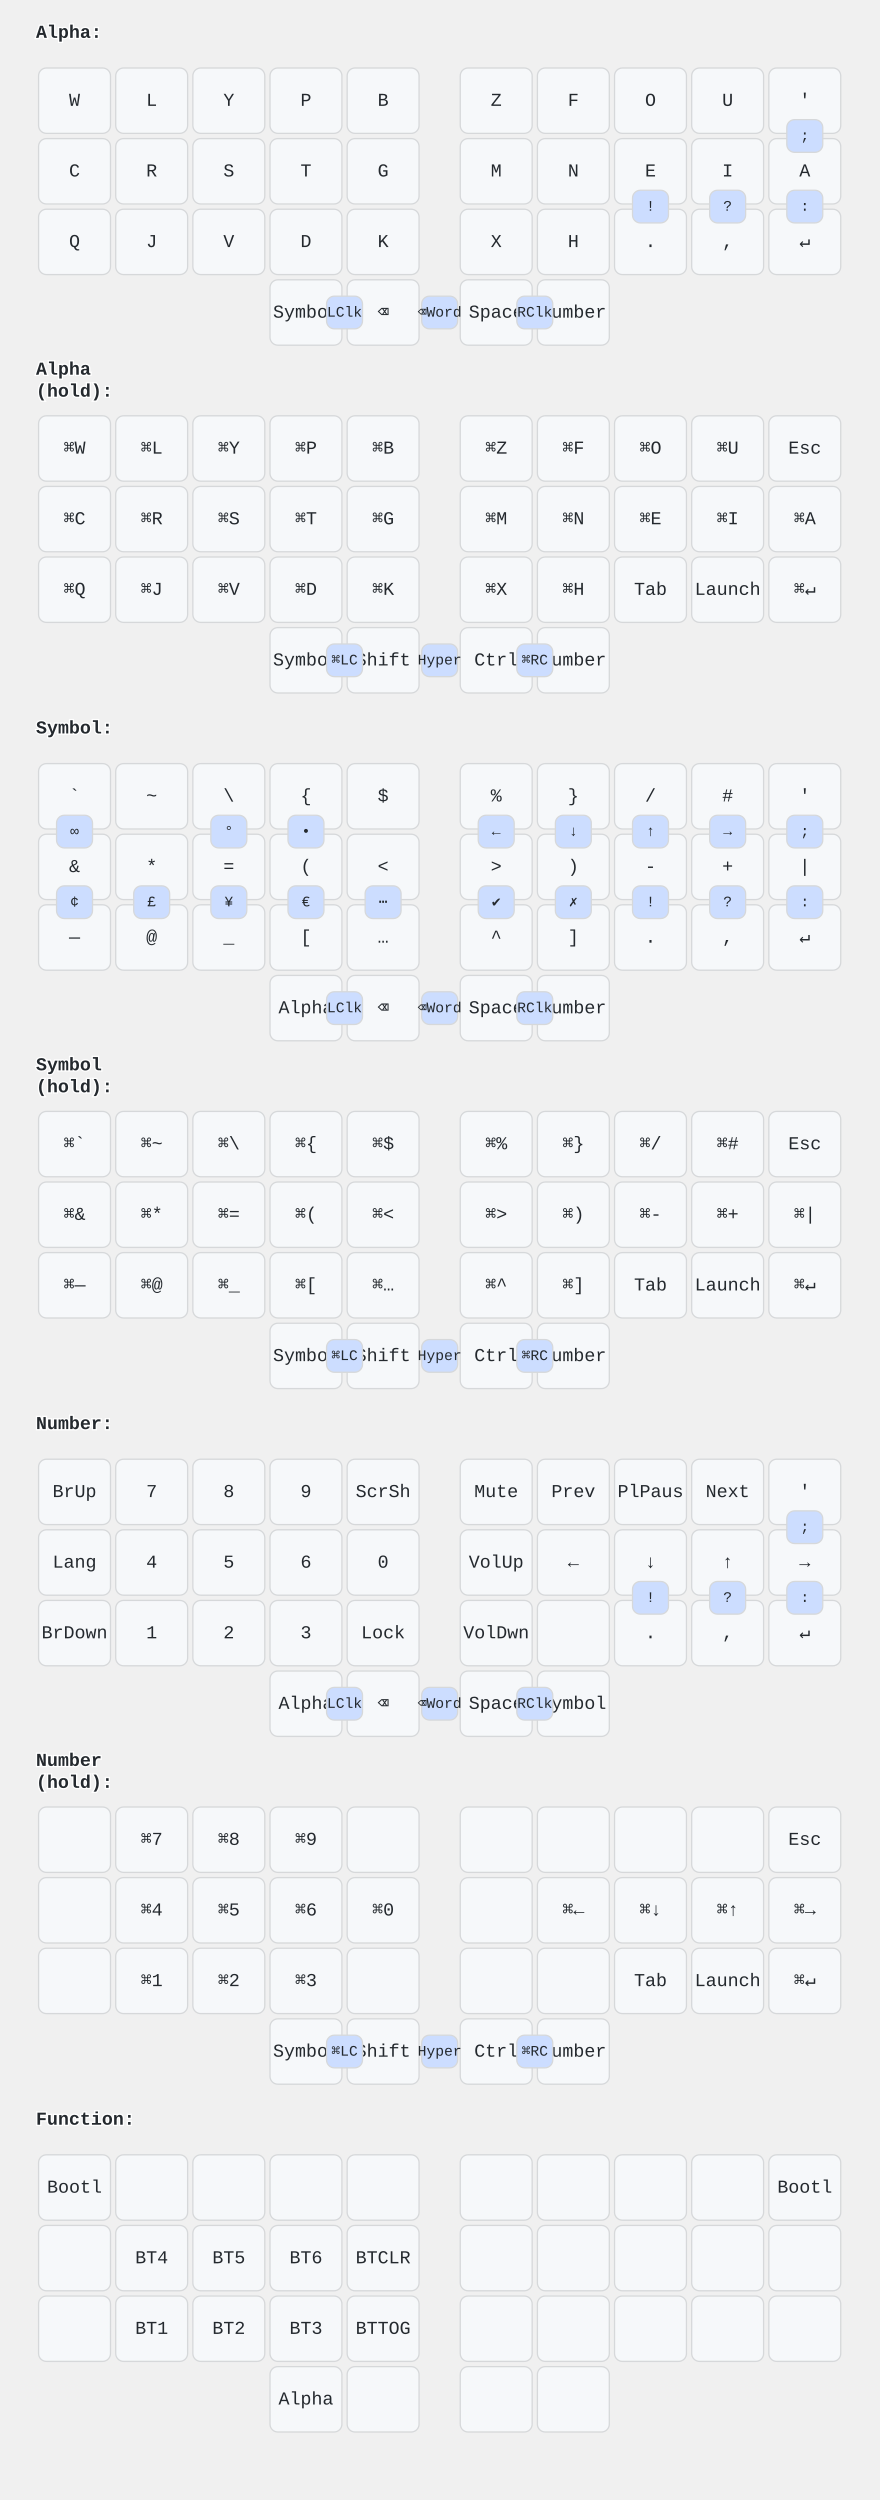
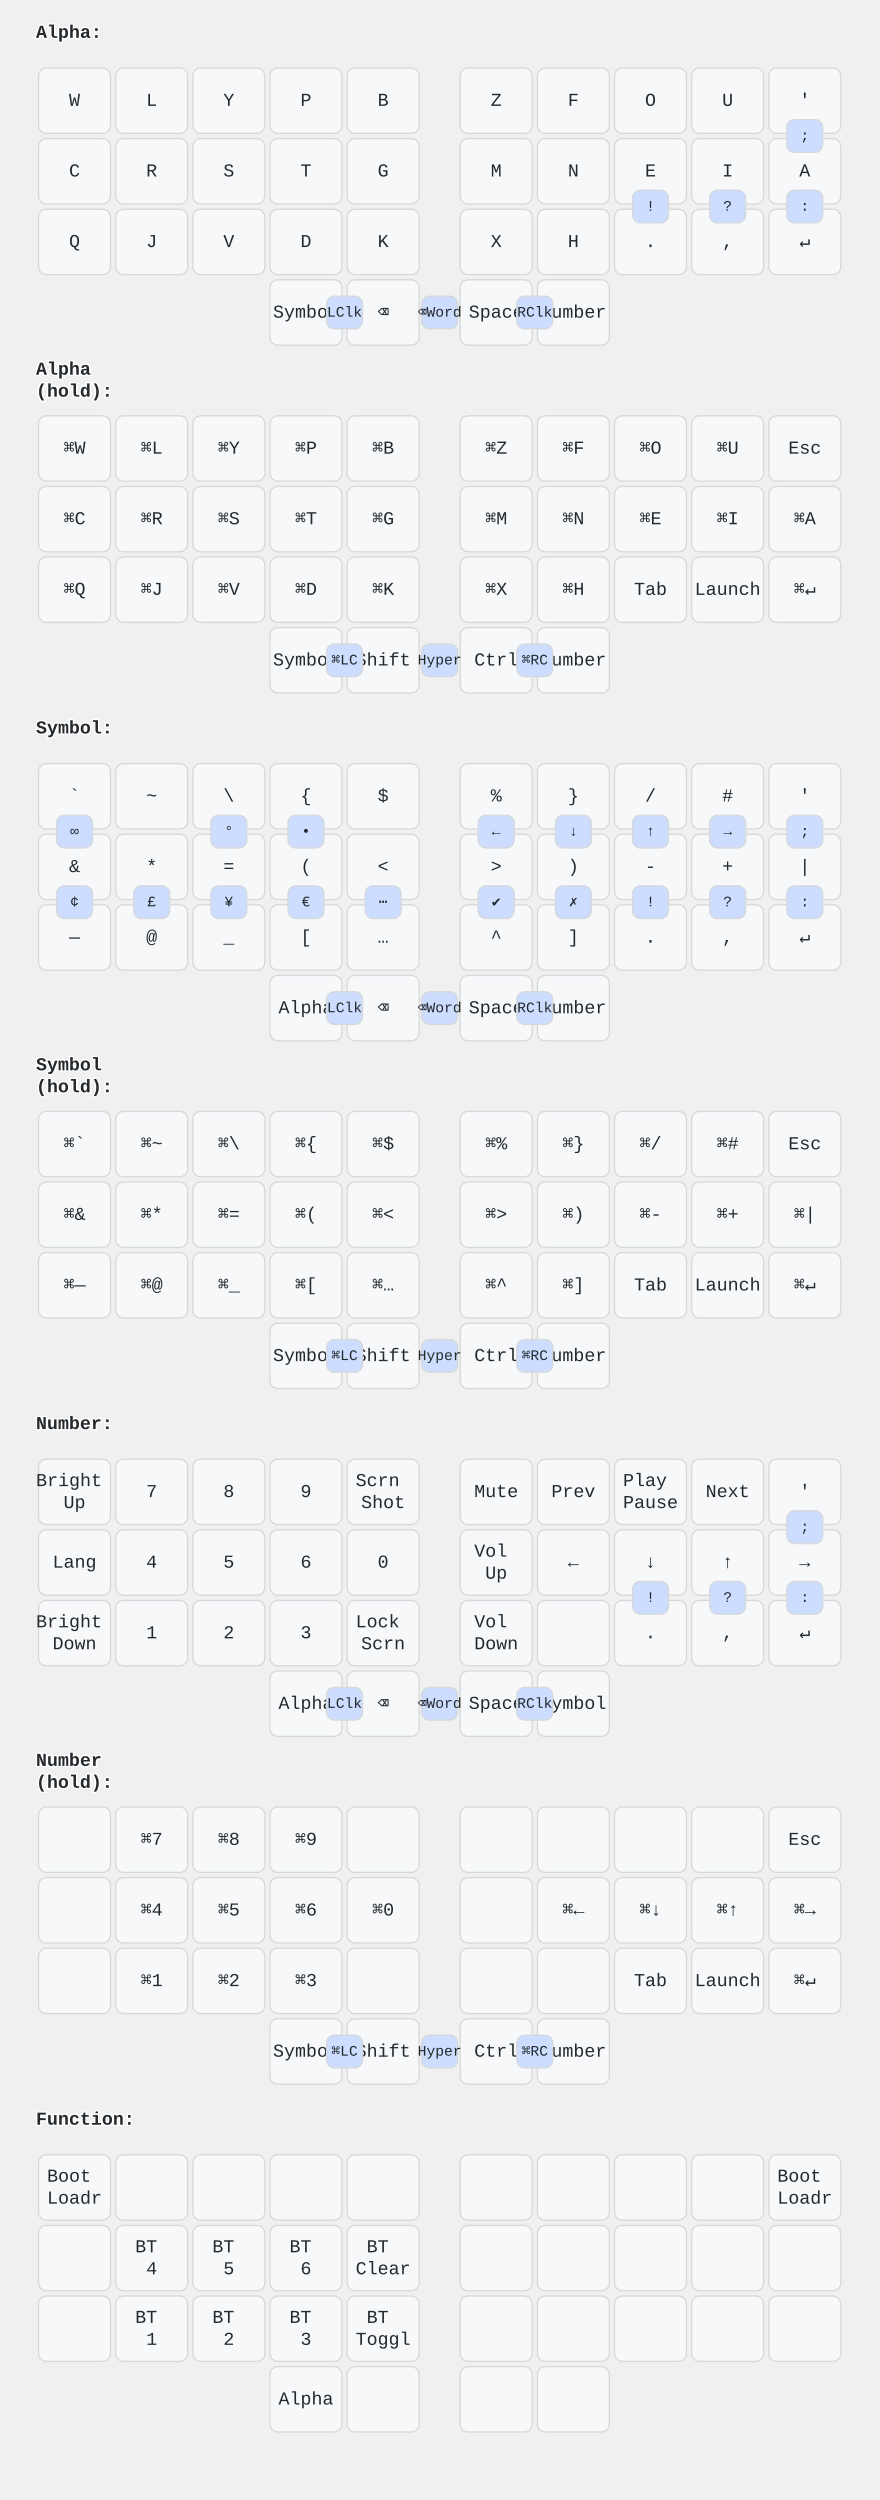
<svg xmlns="http://www.w3.org/2000/svg" width="672.5" height="1912" viewBox="0 0 672.5 1912">
  <style>
    svg {
        font-family: Menlo,SFMono-Regular,Consolas,Liberation Mono,monospace;
        font-size: 14px;
        font-kerning: normal;
        text-rendering: optimizeLegibility;
        fill: #24292e;
    }

    rect {
        fill: #f6f8fa;
        stroke: #d6d8da;
        stroke-width: 1;
    }

    .held {
        fill: #fdd;
    }

    .combo {
        fill: #cdf;
    }

    .ghost {
        fill: #ddd;
    }

    text {
        text-anchor: middle;
        dominant-baseline: middle;
    }

    .label {
        font-weight: bold;
        text-anchor: start;
        stroke: white;
        stroke-width: 2;
        paint-order: stroke;
    }

    .small {
        font-size: 80%;
    }
</style>
  <text x="27.5" y="25.0" class="label">Alpha:</text>
  <rect rx="6" ry="6" x="29.5" y="52" width="55" height="50" />
  <text x="57.0" y="77.0">W</text>
  <rect rx="6" ry="6" x="88.5" y="52" width="55" height="50" />
  <text x="116.0" y="77.0">L</text>
  <rect rx="6" ry="6" x="147.5" y="52" width="55" height="50" />
  <text x="175.0" y="77.0">Y</text>
  <rect rx="6" ry="6" x="206.5" y="52" width="55" height="50" />
  <text x="234.0" y="77.0">P</text>
  <rect rx="6" ry="6" x="265.5" y="52" width="55" height="50" />
  <text x="293.0" y="77.0">B</text>
  <rect rx="6" ry="6" x="29.5" y="106" width="55" height="50" />
  <text x="57.0" y="131.0">C</text>
  <rect rx="6" ry="6" x="88.5" y="106" width="55" height="50" />
  <text x="116.0" y="131.0">R</text>
  <rect rx="6" ry="6" x="147.5" y="106" width="55" height="50" />
  <text x="175.0" y="131.0">S</text>
  <rect rx="6" ry="6" x="206.5" y="106" width="55" height="50" />
  <text x="234.0" y="131.0">T</text>
  <rect rx="6" ry="6" x="265.5" y="106" width="55" height="50" />
  <text x="293.0" y="131.0">G</text>
  <rect rx="6" ry="6" x="29.5" y="160" width="55" height="50" />
  <text x="57.0" y="185.0">Q</text>
  <rect rx="6" ry="6" x="88.5" y="160" width="55" height="50" />
  <text x="116.0" y="185.0">J</text>
  <rect rx="6" ry="6" x="147.5" y="160" width="55" height="50" />
  <text x="175.0" y="185.0">V</text>
  <rect rx="6" ry="6" x="206.5" y="160" width="55" height="50" />
  <text x="234.0" y="185.0">D</text>
  <rect rx="6" ry="6" x="265.5" y="160" width="55" height="50" />
  <text x="293.0" y="185.0">K</text>
  <rect rx="6" ry="6" x="352.0" y="52" width="55" height="50" />
  <text x="379.5" y="77.0">Z</text>
  <rect rx="6" ry="6" x="411.0" y="52" width="55" height="50" />
  <text x="438.5" y="77.0">F</text>
  <rect rx="6" ry="6" x="470.0" y="52" width="55" height="50" />
  <text x="497.5" y="77.0">O</text>
  <rect rx="6" ry="6" x="529.0" y="52" width="55" height="50" />
  <text x="556.5" y="77.0">U</text>
  <rect rx="6" ry="6" x="588.0" y="52" width="55" height="50" />
  <text x="615.5" y="77.0">'</text>
  <rect rx="6" ry="6" x="352.0" y="106" width="55" height="50" />
  <text x="379.5" y="131.0">M</text>
  <rect rx="6" ry="6" x="411.0" y="106" width="55" height="50" />
  <text x="438.5" y="131.0">N</text>
  <rect rx="6" ry="6" x="470.0" y="106" width="55" height="50" />
  <text x="497.5" y="131.0">E</text>
  <rect rx="6" ry="6" x="529.0" y="106" width="55" height="50" />
  <text x="556.5" y="131.0">I</text>
  <rect rx="6" ry="6" x="588.0" y="106" width="55" height="50" />
  <text x="615.5" y="131.0">A</text>
  <rect rx="6" ry="6" x="352.0" y="160" width="55" height="50" />
  <text x="379.5" y="185.0">X</text>
  <rect rx="6" ry="6" x="411.0" y="160" width="55" height="50" />
  <text x="438.5" y="185.0">H</text>
  <rect rx="6" ry="6" x="470.0" y="160" width="55" height="50" />
  <text x="497.5" y="185.0">.</text>
  <rect rx="6" ry="6" x="529.0" y="160" width="55" height="50" />
  <text x="556.5" y="185.0">,</text>
  <rect rx="6" ry="6" x="588.0" y="160" width="55" height="50" />
  <text x="615.5" y="185.0">↵</text>
  <rect rx="6" ry="6" x="206.5" y="214" width="55" height="50" />
  <text x="234.0" y="239.0">Symbol</text>
  <rect rx="6" ry="6" x="265.5" y="214" width="55" height="50" />
  <text x="293.0" y="239.0">⌫</text>
  <rect rx="6" ry="6" x="352.0" y="214" width="55" height="50" />
  <text x="379.5" y="239.0">Space</text>
  <rect rx="6" ry="6" x="411.0" y="214" width="55" height="50" />
  <text x="438.5" y="239.0">Number</text>
  <rect rx="6" ry="6" x="483.75" y="145.5" width="27.5" height="25.0" class="combo" />
  <text x="497.5" y="158.0" class="small">!</text>
  <rect rx="6" ry="6" x="542.75" y="145.5" width="27.5" height="25.0" class="combo" />
  <text x="556.5" y="158.0" class="small">?</text>
  <rect rx="6" ry="6" x="601.75" y="145.5" width="27.5" height="25.0" class="combo" />
  <text x="615.5" y="158.0" class="small">:</text>
  <rect rx="6" ry="6" x="601.75" y="91.5" width="27.5" height="25.0" class="combo" />
  <text x="615.5" y="104.0" class="small">;</text>
  <rect rx="6" ry="6" x="322.5" y="226.5" width="27.5" height="25.0" class="combo" />
  <text x="336.25" y="239.0" class="small">⌫Word</text>
  <rect rx="6" ry="6" x="249.75" y="226.5" width="27.5" height="25.0" class="combo" />
  <text x="263.5" y="239.0" class="small">LClk</text>
  <rect rx="6" ry="6" x="395.25" y="226.5" width="27.5" height="25.0" class="combo" />
  <text x="409.0" y="239.0" class="small">RClk</text>
  <text x="27.5" y="291.0" class="label">
    <tspan x="27.5" dy="-0.6em">Alpha</tspan>
    <tspan x="27.5" dy="1.2em">(hold):</tspan>
  </text>
  <rect rx="6" ry="6" x="29.5" y="318" width="55" height="50" />
  <text x="57.0" y="343.0">⌘W</text>
  <rect rx="6" ry="6" x="88.5" y="318" width="55" height="50" />
  <text x="116.0" y="343.0">⌘L</text>
  <rect rx="6" ry="6" x="147.5" y="318" width="55" height="50" />
  <text x="175.0" y="343.0">⌘Y</text>
  <rect rx="6" ry="6" x="206.5" y="318" width="55" height="50" />
  <text x="234.0" y="343.0">⌘P</text>
  <rect rx="6" ry="6" x="265.5" y="318" width="55" height="50" />
  <text x="293.0" y="343.0">⌘B</text>
  <rect rx="6" ry="6" x="29.5" y="372" width="55" height="50" />
  <text x="57.0" y="397.0">⌘C</text>
  <rect rx="6" ry="6" x="88.5" y="372" width="55" height="50" />
  <text x="116.0" y="397.0">⌘R</text>
  <rect rx="6" ry="6" x="147.5" y="372" width="55" height="50" />
  <text x="175.0" y="397.0">⌘S</text>
  <rect rx="6" ry="6" x="206.5" y="372" width="55" height="50" />
  <text x="234.0" y="397.0">⌘T</text>
  <rect rx="6" ry="6" x="265.5" y="372" width="55" height="50" />
  <text x="293.0" y="397.0">⌘G</text>
  <rect rx="6" ry="6" x="29.5" y="426" width="55" height="50" />
  <text x="57.0" y="451.0">⌘Q</text>
  <rect rx="6" ry="6" x="88.5" y="426" width="55" height="50" />
  <text x="116.0" y="451.0">⌘J</text>
  <rect rx="6" ry="6" x="147.5" y="426" width="55" height="50" />
  <text x="175.0" y="451.0">⌘V</text>
  <rect rx="6" ry="6" x="206.5" y="426" width="55" height="50" />
  <text x="234.0" y="451.0">⌘D</text>
  <rect rx="6" ry="6" x="265.5" y="426" width="55" height="50" />
  <text x="293.0" y="451.0">⌘K</text>
  <rect rx="6" ry="6" x="352.0" y="318" width="55" height="50" />
  <text x="379.5" y="343.0">⌘Z</text>
  <rect rx="6" ry="6" x="411.0" y="318" width="55" height="50" />
  <text x="438.5" y="343.0">⌘F</text>
  <rect rx="6" ry="6" x="470.0" y="318" width="55" height="50" />
  <text x="497.5" y="343.0">⌘O</text>
  <rect rx="6" ry="6" x="529.0" y="318" width="55" height="50" />
  <text x="556.5" y="343.0">⌘U</text>
  <rect rx="6" ry="6" x="588.0" y="318" width="55" height="50" />
  <text x="615.5" y="343.0">Esc</text>
  <rect rx="6" ry="6" x="352.0" y="372" width="55" height="50" />
  <text x="379.5" y="397.0">⌘M</text>
  <rect rx="6" ry="6" x="411.0" y="372" width="55" height="50" />
  <text x="438.5" y="397.0">⌘N</text>
  <rect rx="6" ry="6" x="470.0" y="372" width="55" height="50" />
  <text x="497.5" y="397.0">⌘E</text>
  <rect rx="6" ry="6" x="529.0" y="372" width="55" height="50" />
  <text x="556.5" y="397.0">⌘I</text>
  <rect rx="6" ry="6" x="588.0" y="372" width="55" height="50" />
  <text x="615.5" y="397.0">⌘A</text>
  <rect rx="6" ry="6" x="352.0" y="426" width="55" height="50" />
  <text x="379.5" y="451.0">⌘X</text>
  <rect rx="6" ry="6" x="411.0" y="426" width="55" height="50" />
  <text x="438.5" y="451.0">⌘H</text>
  <rect rx="6" ry="6" x="470.0" y="426" width="55" height="50" />
  <text x="497.5" y="451.0">Tab</text>
  <rect rx="6" ry="6" x="529.0" y="426" width="55" height="50" />
  <text x="556.5" y="451.0">Launch</text>
  <rect rx="6" ry="6" x="588.0" y="426" width="55" height="50" />
  <text x="615.5" y="451.0">⌘↵</text>
  <rect rx="6" ry="6" x="206.5" y="480" width="55" height="50" />
  <text x="234.0" y="505.0">Symbol</text>
  <rect rx="6" ry="6" x="265.5" y="480" width="55" height="50" />
  <text x="293.0" y="505.0">Shift</text>
  <rect rx="6" ry="6" x="352.0" y="480" width="55" height="50" />
  <text x="379.5" y="505.0">Ctrl</text>
  <rect rx="6" ry="6" x="411.0" y="480" width="55" height="50" />
  <text x="438.5" y="505.0">Number</text>
  <rect rx="6" ry="6" x="322.5" y="492.5" width="27.5" height="25.0" class="combo" />
  <text x="336.25" y="505.0" class="small">Hyper</text>
  <rect rx="6" ry="6" x="249.75" y="492.5" width="27.5" height="25.0" class="combo" />
  <text x="263.5" y="505.0" class="small">⌘LC</text>
  <rect rx="6" ry="6" x="395.25" y="492.5" width="27.5" height="25.0" class="combo" />
  <text x="409.0" y="505.0" class="small">⌘RC</text>
  <text x="27.5" y="557.0" class="label">Symbol:</text>
  <rect rx="6" ry="6" x="29.5" y="584" width="55" height="50" />
  <text x="57.0" y="609.0">`</text>
  <rect rx="6" ry="6" x="88.5" y="584" width="55" height="50" />
  <text x="116.0" y="609.0">~</text>
  <rect rx="6" ry="6" x="147.5" y="584" width="55" height="50" />
  <text x="175.0" y="609.0">\</text>
  <rect rx="6" ry="6" x="206.5" y="584" width="55" height="50" />
  <text x="234.0" y="609.0">{</text>
  <rect rx="6" ry="6" x="265.5" y="584" width="55" height="50" />
  <text x="293.0" y="609.0">$</text>
  <rect rx="6" ry="6" x="29.5" y="638" width="55" height="50" />
  <text x="57.0" y="663.0">&amp;</text>
  <rect rx="6" ry="6" x="88.5" y="638" width="55" height="50" />
  <text x="116.0" y="663.0">*</text>
  <rect rx="6" ry="6" x="147.5" y="638" width="55" height="50" />
  <text x="175.0" y="663.0">=</text>
  <rect rx="6" ry="6" x="206.5" y="638" width="55" height="50" />
  <text x="234.0" y="663.0">(</text>
  <rect rx="6" ry="6" x="265.5" y="638" width="55" height="50" />
  <text x="293.0" y="663.0">&lt;</text>
  <rect rx="6" ry="6" x="29.5" y="692" width="55" height="50" />
  <text x="57.0" y="717.0">—</text>
  <rect rx="6" ry="6" x="88.5" y="692" width="55" height="50" />
  <text x="116.0" y="717.0">@</text>
  <rect rx="6" ry="6" x="147.5" y="692" width="55" height="50" />
  <text x="175.0" y="717.0">_</text>
  <rect rx="6" ry="6" x="206.5" y="692" width="55" height="50" />
  <text x="234.0" y="717.0">[</text>
  <rect rx="6" ry="6" x="265.5" y="692" width="55" height="50" />
  <text x="293.0" y="717.0">…</text>
  <rect rx="6" ry="6" x="352.0" y="584" width="55" height="50" />
  <text x="379.5" y="609.0">%</text>
  <rect rx="6" ry="6" x="411.0" y="584" width="55" height="50" />
  <text x="438.5" y="609.0">}</text>
  <rect rx="6" ry="6" x="470.0" y="584" width="55" height="50" />
  <text x="497.5" y="609.0">/</text>
  <rect rx="6" ry="6" x="529.0" y="584" width="55" height="50" />
  <text x="556.5" y="609.0">#</text>
  <rect rx="6" ry="6" x="588.0" y="584" width="55" height="50" />
  <text x="615.5" y="609.0">'</text>
  <rect rx="6" ry="6" x="352.0" y="638" width="55" height="50" />
  <text x="379.5" y="663.0">&gt;</text>
  <rect rx="6" ry="6" x="411.0" y="638" width="55" height="50" />
  <text x="438.5" y="663.0">)</text>
  <rect rx="6" ry="6" x="470.0" y="638" width="55" height="50" />
  <text x="497.5" y="663.0">-</text>
  <rect rx="6" ry="6" x="529.0" y="638" width="55" height="50" />
  <text x="556.5" y="663.0">+</text>
  <rect rx="6" ry="6" x="588.0" y="638" width="55" height="50" />
  <text x="615.5" y="663.0">|</text>
  <rect rx="6" ry="6" x="352.0" y="692" width="55" height="50" />
  <text x="379.5" y="717.0">^</text>
  <rect rx="6" ry="6" x="411.0" y="692" width="55" height="50" />
  <text x="438.5" y="717.0">]</text>
  <rect rx="6" ry="6" x="470.0" y="692" width="55" height="50" />
  <text x="497.5" y="717.0">.</text>
  <rect rx="6" ry="6" x="529.0" y="692" width="55" height="50" />
  <text x="556.5" y="717.0">,</text>
  <rect rx="6" ry="6" x="588.0" y="692" width="55" height="50" />
  <text x="615.5" y="717.0">↵</text>
  <rect rx="6" ry="6" x="206.5" y="746" width="55" height="50" />
  <text x="234.0" y="771.0">Alpha</text>
  <rect rx="6" ry="6" x="265.5" y="746" width="55" height="50" />
  <text x="293.0" y="771.0">⌫</text>
  <rect rx="6" ry="6" x="352.0" y="746" width="55" height="50" />
  <text x="379.5" y="771.0">Space</text>
  <rect rx="6" ry="6" x="411.0" y="746" width="55" height="50" />
  <text x="438.5" y="771.0">Number</text>
  <rect rx="6" ry="6" x="483.75" y="677.5" width="27.5" height="25.0" class="combo" />
  <text x="497.5" y="690.0" class="small">!</text>
  <rect rx="6" ry="6" x="542.75" y="677.5" width="27.5" height="25.0" class="combo" />
  <text x="556.5" y="690.0" class="small">?</text>
  <rect rx="6" ry="6" x="601.75" y="677.5" width="27.5" height="25.0" class="combo" />
  <text x="615.5" y="690.0" class="small">:</text>
  <rect rx="6" ry="6" x="601.75" y="623.5" width="27.5" height="25.0" class="combo" />
  <text x="615.5" y="636.0" class="small">;</text>
  <rect rx="6" ry="6" x="43.25" y="677.5" width="27.5" height="25.0" class="combo" />
  <text x="57.0" y="690.0" class="small">¢</text>
  <rect rx="6" ry="6" x="102.25" y="677.5" width="27.5" height="25.0" class="combo" />
  <text x="116.0" y="690.0" class="small">£</text>
  <rect rx="6" ry="6" x="161.25" y="677.5" width="27.5" height="25.0" class="combo" />
  <text x="175.0" y="690.0" class="small">¥</text>
  <rect rx="6" ry="6" x="220.25" y="677.5" width="27.5" height="25.0" class="combo" />
  <text x="234.0" y="690.0" class="small">€</text>
  <rect rx="6" ry="6" x="220.25" y="623.5" width="27.5" height="25.0" class="combo" />
  <text x="234.0" y="636.0" class="small">•</text>
  <rect rx="6" ry="6" x="161.25" y="623.5" width="27.5" height="25.0" class="combo" />
  <text x="175.0" y="636.0" class="small">°</text>
  <rect rx="6" ry="6" x="43.25" y="623.5" width="27.5" height="25.0" class="combo" />
  <text x="57.0" y="636.0" class="small">∞</text>
  <rect rx="6" ry="6" x="279.25" y="677.5" width="27.5" height="25.0" class="combo" />
  <text x="293.0" y="690.0" class="small">⋯</text>
  <rect rx="6" ry="6" x="365.75" y="677.5" width="27.5" height="25.0" class="combo" />
  <text x="379.5" y="690.0" class="small">✔</text>
  <rect rx="6" ry="6" x="424.75" y="677.5" width="27.5" height="25.0" class="combo" />
  <text x="438.5" y="690.0" class="small">✗</text>
  <rect rx="6" ry="6" x="365.75" y="623.5" width="27.5" height="25.0" class="combo" />
  <text x="379.5" y="636.0" class="small">←</text>
  <rect rx="6" ry="6" x="424.75" y="623.5" width="27.5" height="25.0" class="combo" />
  <text x="438.5" y="636.0" class="small">↓</text>
  <rect rx="6" ry="6" x="483.75" y="623.5" width="27.5" height="25.0" class="combo" />
  <text x="497.5" y="636.0" class="small">↑</text>
  <rect rx="6" ry="6" x="542.75" y="623.5" width="27.5" height="25.0" class="combo" />
  <text x="556.5" y="636.0" class="small">→</text>
  <rect rx="6" ry="6" x="322.5" y="758.5" width="27.5" height="25.0" class="combo" />
  <text x="336.25" y="771.0" class="small">⌫Word</text>
  <rect rx="6" ry="6" x="249.75" y="758.5" width="27.5" height="25.0" class="combo" />
  <text x="263.5" y="771.0" class="small">LClk</text>
  <rect rx="6" ry="6" x="395.25" y="758.5" width="27.5" height="25.0" class="combo" />
  <text x="409.0" y="771.0" class="small">RClk</text>
  <text x="27.5" y="823.0" class="label">
    <tspan x="27.5" dy="-0.6em">Symbol</tspan>
    <tspan x="27.5" dy="1.2em">(hold):</tspan>
  </text>
  <rect rx="6" ry="6" x="29.5" y="850" width="55" height="50" />
  <text x="57.0" y="875.0">⌘`</text>
  <rect rx="6" ry="6" x="88.5" y="850" width="55" height="50" />
  <text x="116.0" y="875.0">⌘~</text>
  <rect rx="6" ry="6" x="147.5" y="850" width="55" height="50" />
  <text x="175.0" y="875.0">⌘\</text>
  <rect rx="6" ry="6" x="206.5" y="850" width="55" height="50" />
  <text x="234.0" y="875.0">⌘{</text>
  <rect rx="6" ry="6" x="265.5" y="850" width="55" height="50" />
  <text x="293.0" y="875.0">⌘$</text>
  <rect rx="6" ry="6" x="29.5" y="904" width="55" height="50" />
  <text x="57.0" y="929.0">⌘&amp;</text>
  <rect rx="6" ry="6" x="88.5" y="904" width="55" height="50" />
  <text x="116.0" y="929.0">⌘*</text>
  <rect rx="6" ry="6" x="147.5" y="904" width="55" height="50" />
  <text x="175.0" y="929.0">⌘=</text>
  <rect rx="6" ry="6" x="206.5" y="904" width="55" height="50" />
  <text x="234.0" y="929.0">⌘(</text>
  <rect rx="6" ry="6" x="265.5" y="904" width="55" height="50" />
  <text x="293.0" y="929.0">⌘&lt;</text>
  <rect rx="6" ry="6" x="29.5" y="958" width="55" height="50" />
  <text x="57.0" y="983.0">⌘—</text>
  <rect rx="6" ry="6" x="88.5" y="958" width="55" height="50" />
  <text x="116.0" y="983.0">⌘@</text>
  <rect rx="6" ry="6" x="147.5" y="958" width="55" height="50" />
  <text x="175.0" y="983.0">⌘_</text>
  <rect rx="6" ry="6" x="206.5" y="958" width="55" height="50" />
  <text x="234.0" y="983.0">⌘[</text>
  <rect rx="6" ry="6" x="265.5" y="958" width="55" height="50" />
  <text x="293.0" y="983.0">⌘…</text>
  <rect rx="6" ry="6" x="352.0" y="850" width="55" height="50" />
  <text x="379.5" y="875.0">⌘%</text>
  <rect rx="6" ry="6" x="411.0" y="850" width="55" height="50" />
  <text x="438.5" y="875.0">⌘}</text>
  <rect rx="6" ry="6" x="470.0" y="850" width="55" height="50" />
  <text x="497.5" y="875.0">⌘/</text>
  <rect rx="6" ry="6" x="529.0" y="850" width="55" height="50" />
  <text x="556.5" y="875.0">⌘#</text>
  <rect rx="6" ry="6" x="588.0" y="850" width="55" height="50" />
  <text x="615.5" y="875.0">Esc</text>
  <rect rx="6" ry="6" x="352.0" y="904" width="55" height="50" />
  <text x="379.5" y="929.0">⌘&gt;</text>
  <rect rx="6" ry="6" x="411.0" y="904" width="55" height="50" />
  <text x="438.5" y="929.0">⌘)</text>
  <rect rx="6" ry="6" x="470.0" y="904" width="55" height="50" />
  <text x="497.5" y="929.0">⌘-</text>
  <rect rx="6" ry="6" x="529.0" y="904" width="55" height="50" />
  <text x="556.5" y="929.0">⌘+</text>
  <rect rx="6" ry="6" x="588.0" y="904" width="55" height="50" />
  <text x="615.5" y="929.0">⌘|</text>
  <rect rx="6" ry="6" x="352.0" y="958" width="55" height="50" />
  <text x="379.5" y="983.0">⌘^</text>
  <rect rx="6" ry="6" x="411.0" y="958" width="55" height="50" />
  <text x="438.5" y="983.0">⌘]</text>
  <rect rx="6" ry="6" x="470.0" y="958" width="55" height="50" />
  <text x="497.5" y="983.0">Tab</text>
  <rect rx="6" ry="6" x="529.0" y="958" width="55" height="50" />
  <text x="556.5" y="983.0">Launch</text>
  <rect rx="6" ry="6" x="588.0" y="958" width="55" height="50" />
  <text x="615.5" y="983.0">⌘↵</text>
  <rect rx="6" ry="6" x="206.5" y="1012" width="55" height="50" />
  <text x="234.0" y="1037.0">Symbol</text>
  <rect rx="6" ry="6" x="265.5" y="1012" width="55" height="50" />
  <text x="293.0" y="1037.0">Shift</text>
  <rect rx="6" ry="6" x="352.0" y="1012" width="55" height="50" />
  <text x="379.5" y="1037.0">Ctrl</text>
  <rect rx="6" ry="6" x="411.0" y="1012" width="55" height="50" />
  <text x="438.5" y="1037.0">Number</text>
  <rect rx="6" ry="6" x="322.5" y="1024.5" width="27.5" height="25.0" class="combo" />
  <text x="336.25" y="1037.0" class="small">Hyper</text>
  <rect rx="6" ry="6" x="249.75" y="1024.5" width="27.5" height="25.0" class="combo" />
  <text x="263.5" y="1037.0" class="small">⌘LC</text>
  <rect rx="6" ry="6" x="395.25" y="1024.5" width="27.5" height="25.0" class="combo" />
  <text x="409.0" y="1037.0" class="small">⌘RC</text>
  <text x="27.5" y="1089.0" class="label">Number:</text>
  <rect rx="6" ry="6" x="29.5" y="1116" width="55" height="50" />
-   <text x="57.0" y="1141.0">BrUp</text>
+   <text x="57.0" y="1141.0">
+     <tspan x="57.0" dy="-0.6em">Bright</tspan>
+     <tspan x="57.0" dy="1.2em">Up</tspan>
+   </text>
  <rect rx="6" ry="6" x="88.5" y="1116" width="55" height="50" />
  <text x="116.0" y="1141.0">7</text>
  <rect rx="6" ry="6" x="147.5" y="1116" width="55" height="50" />
  <text x="175.0" y="1141.0">8</text>
  <rect rx="6" ry="6" x="206.5" y="1116" width="55" height="50" />
  <text x="234.0" y="1141.0">9</text>
  <rect rx="6" ry="6" x="265.5" y="1116" width="55" height="50" />
-   <text x="293.0" y="1141.0">ScrSh</text>
+   <text x="293.0" y="1141.0">
+     <tspan x="293.0" dy="-0.6em">Scrn</tspan>
+     <tspan x="293.0" dy="1.2em">Shot</tspan>
+   </text>
  <rect rx="6" ry="6" x="29.5" y="1170" width="55" height="50" />
  <text x="57.0" y="1195.0">Lang</text>
  <rect rx="6" ry="6" x="88.5" y="1170" width="55" height="50" />
  <text x="116.0" y="1195.0">4</text>
  <rect rx="6" ry="6" x="147.5" y="1170" width="55" height="50" />
  <text x="175.0" y="1195.0">5</text>
  <rect rx="6" ry="6" x="206.5" y="1170" width="55" height="50" />
  <text x="234.0" y="1195.0">6</text>
  <rect rx="6" ry="6" x="265.5" y="1170" width="55" height="50" />
  <text x="293.0" y="1195.0">0</text>
  <rect rx="6" ry="6" x="29.5" y="1224" width="55" height="50" />
-   <text x="57.0" y="1249.0">BrDown</text>
+   <text x="57.0" y="1249.0">
+     <tspan x="57.0" dy="-0.6em">Bright</tspan>
+     <tspan x="57.0" dy="1.2em">Down</tspan>
+   </text>
  <rect rx="6" ry="6" x="88.5" y="1224" width="55" height="50" />
  <text x="116.0" y="1249.0">1</text>
  <rect rx="6" ry="6" x="147.5" y="1224" width="55" height="50" />
  <text x="175.0" y="1249.0">2</text>
  <rect rx="6" ry="6" x="206.5" y="1224" width="55" height="50" />
  <text x="234.0" y="1249.0">3</text>
  <rect rx="6" ry="6" x="265.5" y="1224" width="55" height="50" />
-   <text x="293.0" y="1249.0">Lock</text>
+   <text x="293.0" y="1249.0">
+     <tspan x="293.0" dy="-0.6em">Lock</tspan>
+     <tspan x="293.0" dy="1.2em">Scrn</tspan>
+   </text>
  <rect rx="6" ry="6" x="352.0" y="1116" width="55" height="50" />
  <text x="379.5" y="1141.0">Mute</text>
  <rect rx="6" ry="6" x="411.0" y="1116" width="55" height="50" />
  <text x="438.5" y="1141.0">Prev</text>
  <rect rx="6" ry="6" x="470.0" y="1116" width="55" height="50" />
-   <text x="497.5" y="1141.0">PlPaus</text>
+   <text x="497.5" y="1141.0">
+     <tspan x="497.5" dy="-0.6em">Play</tspan>
+     <tspan x="497.5" dy="1.2em">Pause</tspan>
+   </text>
  <rect rx="6" ry="6" x="529.0" y="1116" width="55" height="50" />
  <text x="556.5" y="1141.0">Next</text>
  <rect rx="6" ry="6" x="588.0" y="1116" width="55" height="50" />
  <text x="615.5" y="1141.0">'</text>
  <rect rx="6" ry="6" x="352.0" y="1170" width="55" height="50" />
-   <text x="379.5" y="1195.0">VolUp</text>
+   <text x="379.5" y="1195.0">
+     <tspan x="379.5" dy="-0.6em">Vol</tspan>
+     <tspan x="379.5" dy="1.2em">Up</tspan>
+   </text>
  <rect rx="6" ry="6" x="411.0" y="1170" width="55" height="50" />
  <text x="438.5" y="1195.0">←</text>
  <rect rx="6" ry="6" x="470.0" y="1170" width="55" height="50" />
  <text x="497.5" y="1195.0">↓</text>
  <rect rx="6" ry="6" x="529.0" y="1170" width="55" height="50" />
  <text x="556.5" y="1195.0">↑</text>
  <rect rx="6" ry="6" x="588.0" y="1170" width="55" height="50" />
  <text x="615.5" y="1195.0">→</text>
  <rect rx="6" ry="6" x="352.0" y="1224" width="55" height="50" />
-   <text x="379.5" y="1249.0">VolDwn</text>
+   <text x="379.5" y="1249.0">
+     <tspan x="379.5" dy="-0.6em">Vol</tspan>
+     <tspan x="379.5" dy="1.2em">Down</tspan>
+   </text>
  <rect rx="6" ry="6" x="411.0" y="1224" width="55" height="50" />
  <rect rx="6" ry="6" x="470.0" y="1224" width="55" height="50" />
  <text x="497.5" y="1249.0">.</text>
  <rect rx="6" ry="6" x="529.0" y="1224" width="55" height="50" />
  <text x="556.5" y="1249.0">,</text>
  <rect rx="6" ry="6" x="588.0" y="1224" width="55" height="50" />
  <text x="615.5" y="1249.0">↵</text>
  <rect rx="6" ry="6" x="206.5" y="1278" width="55" height="50" />
  <text x="234.0" y="1303.0">Alpha</text>
  <rect rx="6" ry="6" x="265.5" y="1278" width="55" height="50" />
  <text x="293.0" y="1303.0">⌫</text>
  <rect rx="6" ry="6" x="352.0" y="1278" width="55" height="50" />
  <text x="379.5" y="1303.0">Space</text>
  <rect rx="6" ry="6" x="411.0" y="1278" width="55" height="50" />
  <text x="438.5" y="1303.0">Symbol</text>
  <rect rx="6" ry="6" x="483.75" y="1209.5" width="27.5" height="25.0" class="combo" />
  <text x="497.5" y="1222.0" class="small">!</text>
  <rect rx="6" ry="6" x="542.75" y="1209.5" width="27.5" height="25.0" class="combo" />
  <text x="556.5" y="1222.0" class="small">?</text>
  <rect rx="6" ry="6" x="601.75" y="1209.5" width="27.5" height="25.0" class="combo" />
  <text x="615.5" y="1222.0" class="small">:</text>
  <rect rx="6" ry="6" x="601.75" y="1155.5" width="27.5" height="25.0" class="combo" />
  <text x="615.5" y="1168.0" class="small">;</text>
  <rect rx="6" ry="6" x="322.5" y="1290.5" width="27.5" height="25.0" class="combo" />
  <text x="336.25" y="1303.0" class="small">⌫Word</text>
  <rect rx="6" ry="6" x="249.75" y="1290.5" width="27.5" height="25.0" class="combo" />
  <text x="263.5" y="1303.0" class="small">LClk</text>
  <rect rx="6" ry="6" x="395.25" y="1290.5" width="27.5" height="25.0" class="combo" />
  <text x="409.0" y="1303.0" class="small">RClk</text>
  <text x="27.5" y="1355.0" class="label">
    <tspan x="27.5" dy="-0.6em">Number</tspan>
    <tspan x="27.5" dy="1.2em">(hold):</tspan>
  </text>
  <rect rx="6" ry="6" x="29.5" y="1382" width="55" height="50" />
  <rect rx="6" ry="6" x="88.5" y="1382" width="55" height="50" />
  <text x="116.0" y="1407.0">⌘7</text>
  <rect rx="6" ry="6" x="147.5" y="1382" width="55" height="50" />
  <text x="175.0" y="1407.0">⌘8</text>
  <rect rx="6" ry="6" x="206.5" y="1382" width="55" height="50" />
  <text x="234.0" y="1407.0">⌘9</text>
  <rect rx="6" ry="6" x="265.5" y="1382" width="55" height="50" />
  <rect rx="6" ry="6" x="29.5" y="1436" width="55" height="50" />
  <rect rx="6" ry="6" x="88.5" y="1436" width="55" height="50" />
  <text x="116.0" y="1461.0">⌘4</text>
  <rect rx="6" ry="6" x="147.5" y="1436" width="55" height="50" />
  <text x="175.0" y="1461.0">⌘5</text>
  <rect rx="6" ry="6" x="206.5" y="1436" width="55" height="50" />
  <text x="234.0" y="1461.0">⌘6</text>
  <rect rx="6" ry="6" x="265.5" y="1436" width="55" height="50" />
  <text x="293.0" y="1461.0">⌘0</text>
  <rect rx="6" ry="6" x="29.5" y="1490" width="55" height="50" />
  <rect rx="6" ry="6" x="88.5" y="1490" width="55" height="50" />
  <text x="116.0" y="1515.0">⌘1</text>
  <rect rx="6" ry="6" x="147.5" y="1490" width="55" height="50" />
  <text x="175.0" y="1515.0">⌘2</text>
  <rect rx="6" ry="6" x="206.5" y="1490" width="55" height="50" />
  <text x="234.0" y="1515.0">⌘3</text>
  <rect rx="6" ry="6" x="265.5" y="1490" width="55" height="50" />
  <rect rx="6" ry="6" x="352.0" y="1382" width="55" height="50" />
  <rect rx="6" ry="6" x="411.0" y="1382" width="55" height="50" />
  <rect rx="6" ry="6" x="470.0" y="1382" width="55" height="50" />
  <rect rx="6" ry="6" x="529.0" y="1382" width="55" height="50" />
  <rect rx="6" ry="6" x="588.0" y="1382" width="55" height="50" />
  <text x="615.5" y="1407.0">Esc</text>
  <rect rx="6" ry="6" x="352.0" y="1436" width="55" height="50" />
  <rect rx="6" ry="6" x="411.0" y="1436" width="55" height="50" />
  <text x="438.5" y="1461.0">⌘←</text>
  <rect rx="6" ry="6" x="470.0" y="1436" width="55" height="50" />
  <text x="497.5" y="1461.0">⌘↓</text>
  <rect rx="6" ry="6" x="529.0" y="1436" width="55" height="50" />
  <text x="556.5" y="1461.0">⌘↑</text>
  <rect rx="6" ry="6" x="588.0" y="1436" width="55" height="50" />
  <text x="615.5" y="1461.0">⌘→</text>
  <rect rx="6" ry="6" x="352.0" y="1490" width="55" height="50" />
  <rect rx="6" ry="6" x="411.0" y="1490" width="55" height="50" />
  <rect rx="6" ry="6" x="470.0" y="1490" width="55" height="50" />
  <text x="497.5" y="1515.0">Tab</text>
  <rect rx="6" ry="6" x="529.0" y="1490" width="55" height="50" />
  <text x="556.5" y="1515.0">Launch</text>
  <rect rx="6" ry="6" x="588.0" y="1490" width="55" height="50" />
  <text x="615.5" y="1515.0">⌘↵</text>
  <rect rx="6" ry="6" x="206.5" y="1544" width="55" height="50" />
  <text x="234.0" y="1569.0">Symbol</text>
  <rect rx="6" ry="6" x="265.5" y="1544" width="55" height="50" />
  <text x="293.0" y="1569.0">Shift</text>
  <rect rx="6" ry="6" x="352.0" y="1544" width="55" height="50" />
  <text x="379.5" y="1569.0">Ctrl</text>
  <rect rx="6" ry="6" x="411.0" y="1544" width="55" height="50" />
  <text x="438.5" y="1569.0">Number</text>
  <rect rx="6" ry="6" x="322.5" y="1556.5" width="27.5" height="25.0" class="combo" />
  <text x="336.25" y="1569.0" class="small">Hyper</text>
  <rect rx="6" ry="6" x="249.75" y="1556.5" width="27.5" height="25.0" class="combo" />
  <text x="263.5" y="1569.0" class="small">⌘LC</text>
  <rect rx="6" ry="6" x="395.25" y="1556.5" width="27.5" height="25.0" class="combo" />
  <text x="409.0" y="1569.0" class="small">⌘RC</text>
  <text x="27.5" y="1621.0" class="label">Function:</text>
  <rect rx="6" ry="6" x="29.5" y="1648" width="55" height="50" />
-   <text x="57.0" y="1673.0">Bootl</text>
+   <text x="57.0" y="1673.0">
+     <tspan x="57.0" dy="-0.6em">Boot</tspan>
+     <tspan x="57.0" dy="1.2em">Loadr</tspan>
+   </text>
  <rect rx="6" ry="6" x="88.5" y="1648" width="55" height="50" />
  <rect rx="6" ry="6" x="147.5" y="1648" width="55" height="50" />
  <rect rx="6" ry="6" x="206.5" y="1648" width="55" height="50" />
  <rect rx="6" ry="6" x="265.5" y="1648" width="55" height="50" />
  <rect rx="6" ry="6" x="29.5" y="1702" width="55" height="50" />
  <rect rx="6" ry="6" x="88.5" y="1702" width="55" height="50" />
-   <text x="116.0" y="1727.0">BT4</text>
+   <text x="116.0" y="1727.0">
+     <tspan x="116.0" dy="-0.6em">BT</tspan>
+     <tspan x="116.0" dy="1.2em">4</tspan>
+   </text>
  <rect rx="6" ry="6" x="147.5" y="1702" width="55" height="50" />
-   <text x="175.0" y="1727.0">BT5</text>
+   <text x="175.0" y="1727.0">
+     <tspan x="175.0" dy="-0.6em">BT</tspan>
+     <tspan x="175.0" dy="1.2em">5</tspan>
+   </text>
  <rect rx="6" ry="6" x="206.5" y="1702" width="55" height="50" />
-   <text x="234.0" y="1727.0">BT6</text>
+   <text x="234.0" y="1727.0">
+     <tspan x="234.0" dy="-0.6em">BT</tspan>
+     <tspan x="234.0" dy="1.2em">6</tspan>
+   </text>
  <rect rx="6" ry="6" x="265.5" y="1702" width="55" height="50" />
-   <text x="293.0" y="1727.0">BTCLR</text>
+   <text x="293.0" y="1727.0">
+     <tspan x="293.0" dy="-0.6em">BT</tspan>
+     <tspan x="293.0" dy="1.2em">Clear</tspan>
+   </text>
  <rect rx="6" ry="6" x="29.5" y="1756" width="55" height="50" />
  <rect rx="6" ry="6" x="88.5" y="1756" width="55" height="50" />
-   <text x="116.0" y="1781.0">BT1</text>
+   <text x="116.0" y="1781.0">
+     <tspan x="116.0" dy="-0.6em">BT</tspan>
+     <tspan x="116.0" dy="1.2em">1</tspan>
+   </text>
  <rect rx="6" ry="6" x="147.5" y="1756" width="55" height="50" />
-   <text x="175.0" y="1781.0">BT2</text>
+   <text x="175.0" y="1781.0">
+     <tspan x="175.0" dy="-0.6em">BT</tspan>
+     <tspan x="175.0" dy="1.2em">2</tspan>
+   </text>
  <rect rx="6" ry="6" x="206.5" y="1756" width="55" height="50" />
-   <text x="234.0" y="1781.0">BT3</text>
+   <text x="234.0" y="1781.0">
+     <tspan x="234.0" dy="-0.6em">BT</tspan>
+     <tspan x="234.0" dy="1.2em">3</tspan>
+   </text>
  <rect rx="6" ry="6" x="265.5" y="1756" width="55" height="50" />
-   <text x="293.0" y="1781.0">BTTOG</text>
+   <text x="293.0" y="1781.0">
+     <tspan x="293.0" dy="-0.6em">BT</tspan>
+     <tspan x="293.0" dy="1.2em">Toggl</tspan>
+   </text>
  <rect rx="6" ry="6" x="352.0" y="1648" width="55" height="50" />
  <rect rx="6" ry="6" x="411.0" y="1648" width="55" height="50" />
  <rect rx="6" ry="6" x="470.0" y="1648" width="55" height="50" />
  <rect rx="6" ry="6" x="529.0" y="1648" width="55" height="50" />
  <rect rx="6" ry="6" x="588.0" y="1648" width="55" height="50" />
-   <text x="615.5" y="1673.0">Bootl</text>
+   <text x="615.5" y="1673.0">
+     <tspan x="615.5" dy="-0.6em">Boot</tspan>
+     <tspan x="615.5" dy="1.2em">Loadr</tspan>
+   </text>
  <rect rx="6" ry="6" x="352.0" y="1702" width="55" height="50" />
  <rect rx="6" ry="6" x="411.0" y="1702" width="55" height="50" />
  <rect rx="6" ry="6" x="470.0" y="1702" width="55" height="50" />
  <rect rx="6" ry="6" x="529.0" y="1702" width="55" height="50" />
  <rect rx="6" ry="6" x="588.0" y="1702" width="55" height="50" />
  <rect rx="6" ry="6" x="352.0" y="1756" width="55" height="50" />
  <rect rx="6" ry="6" x="411.0" y="1756" width="55" height="50" />
  <rect rx="6" ry="6" x="470.0" y="1756" width="55" height="50" />
  <rect rx="6" ry="6" x="529.0" y="1756" width="55" height="50" />
  <rect rx="6" ry="6" x="588.0" y="1756" width="55" height="50" />
  <rect rx="6" ry="6" x="206.5" y="1810" width="55" height="50" />
  <text x="234.0" y="1835.0">Alpha</text>
  <rect rx="6" ry="6" x="265.5" y="1810" width="55" height="50" />
  <rect rx="6" ry="6" x="352.0" y="1810" width="55" height="50" />
  <rect rx="6" ry="6" x="411.0" y="1810" width="55" height="50" />
</svg>
